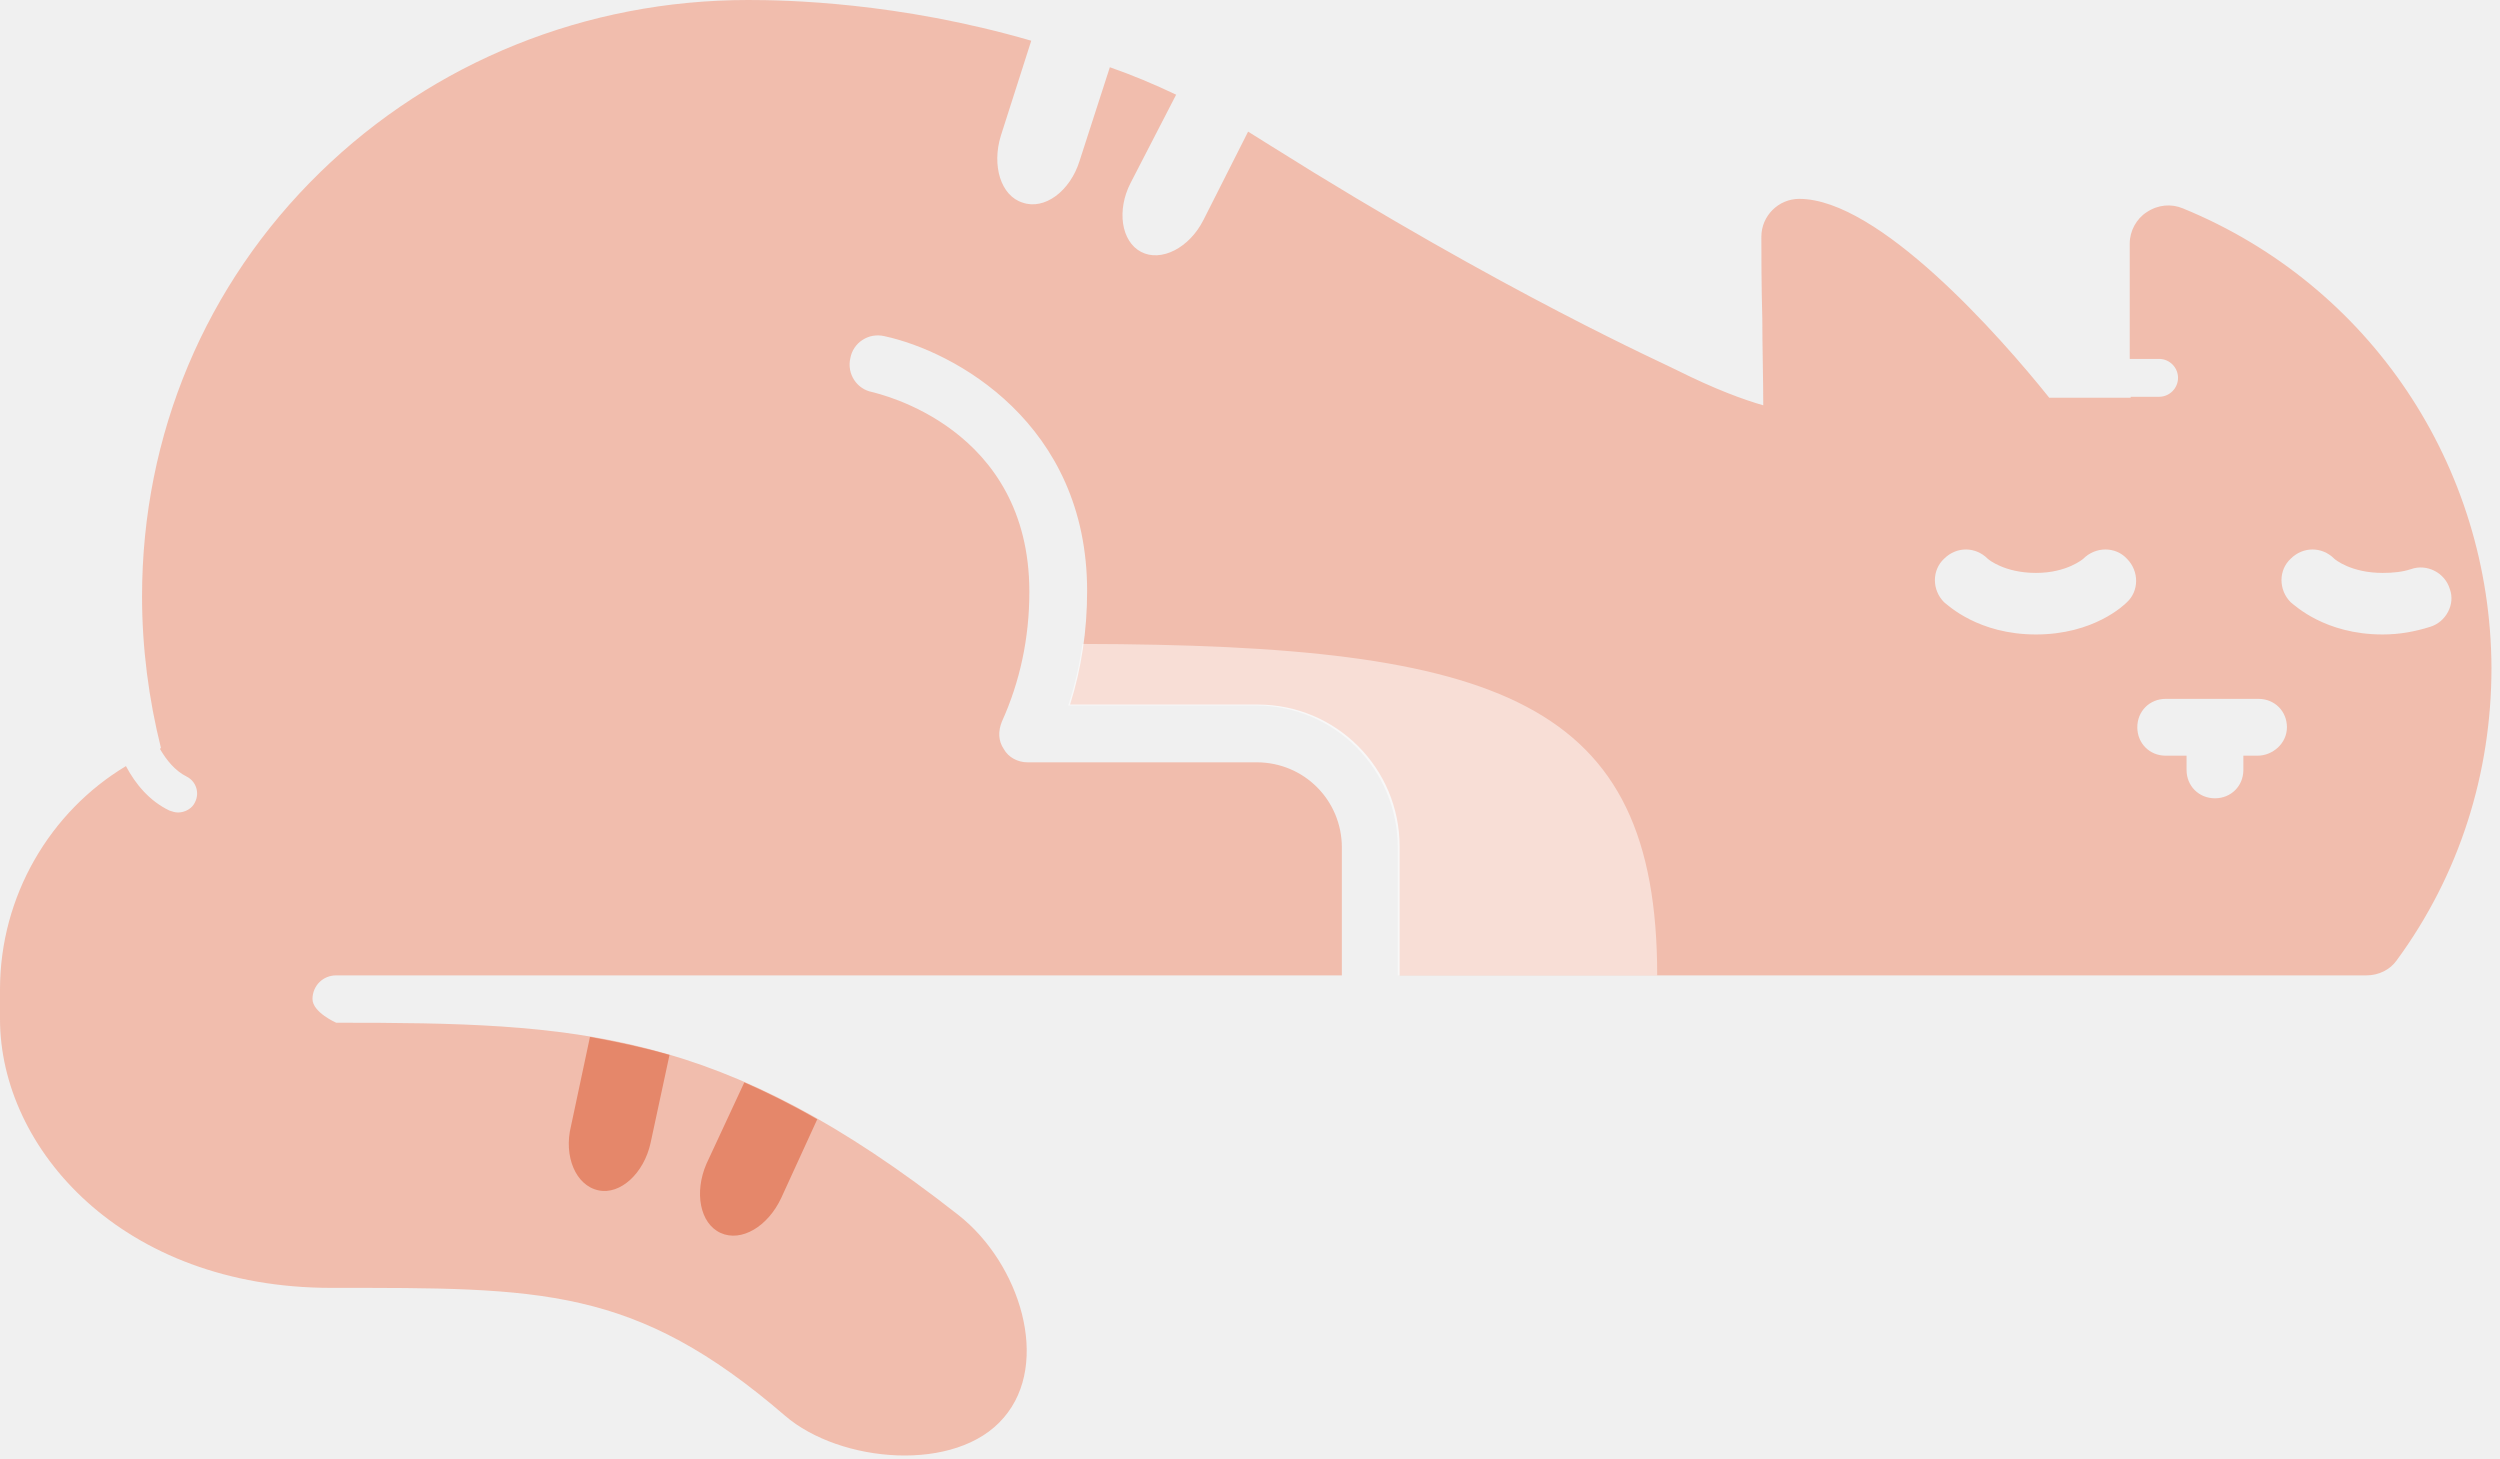
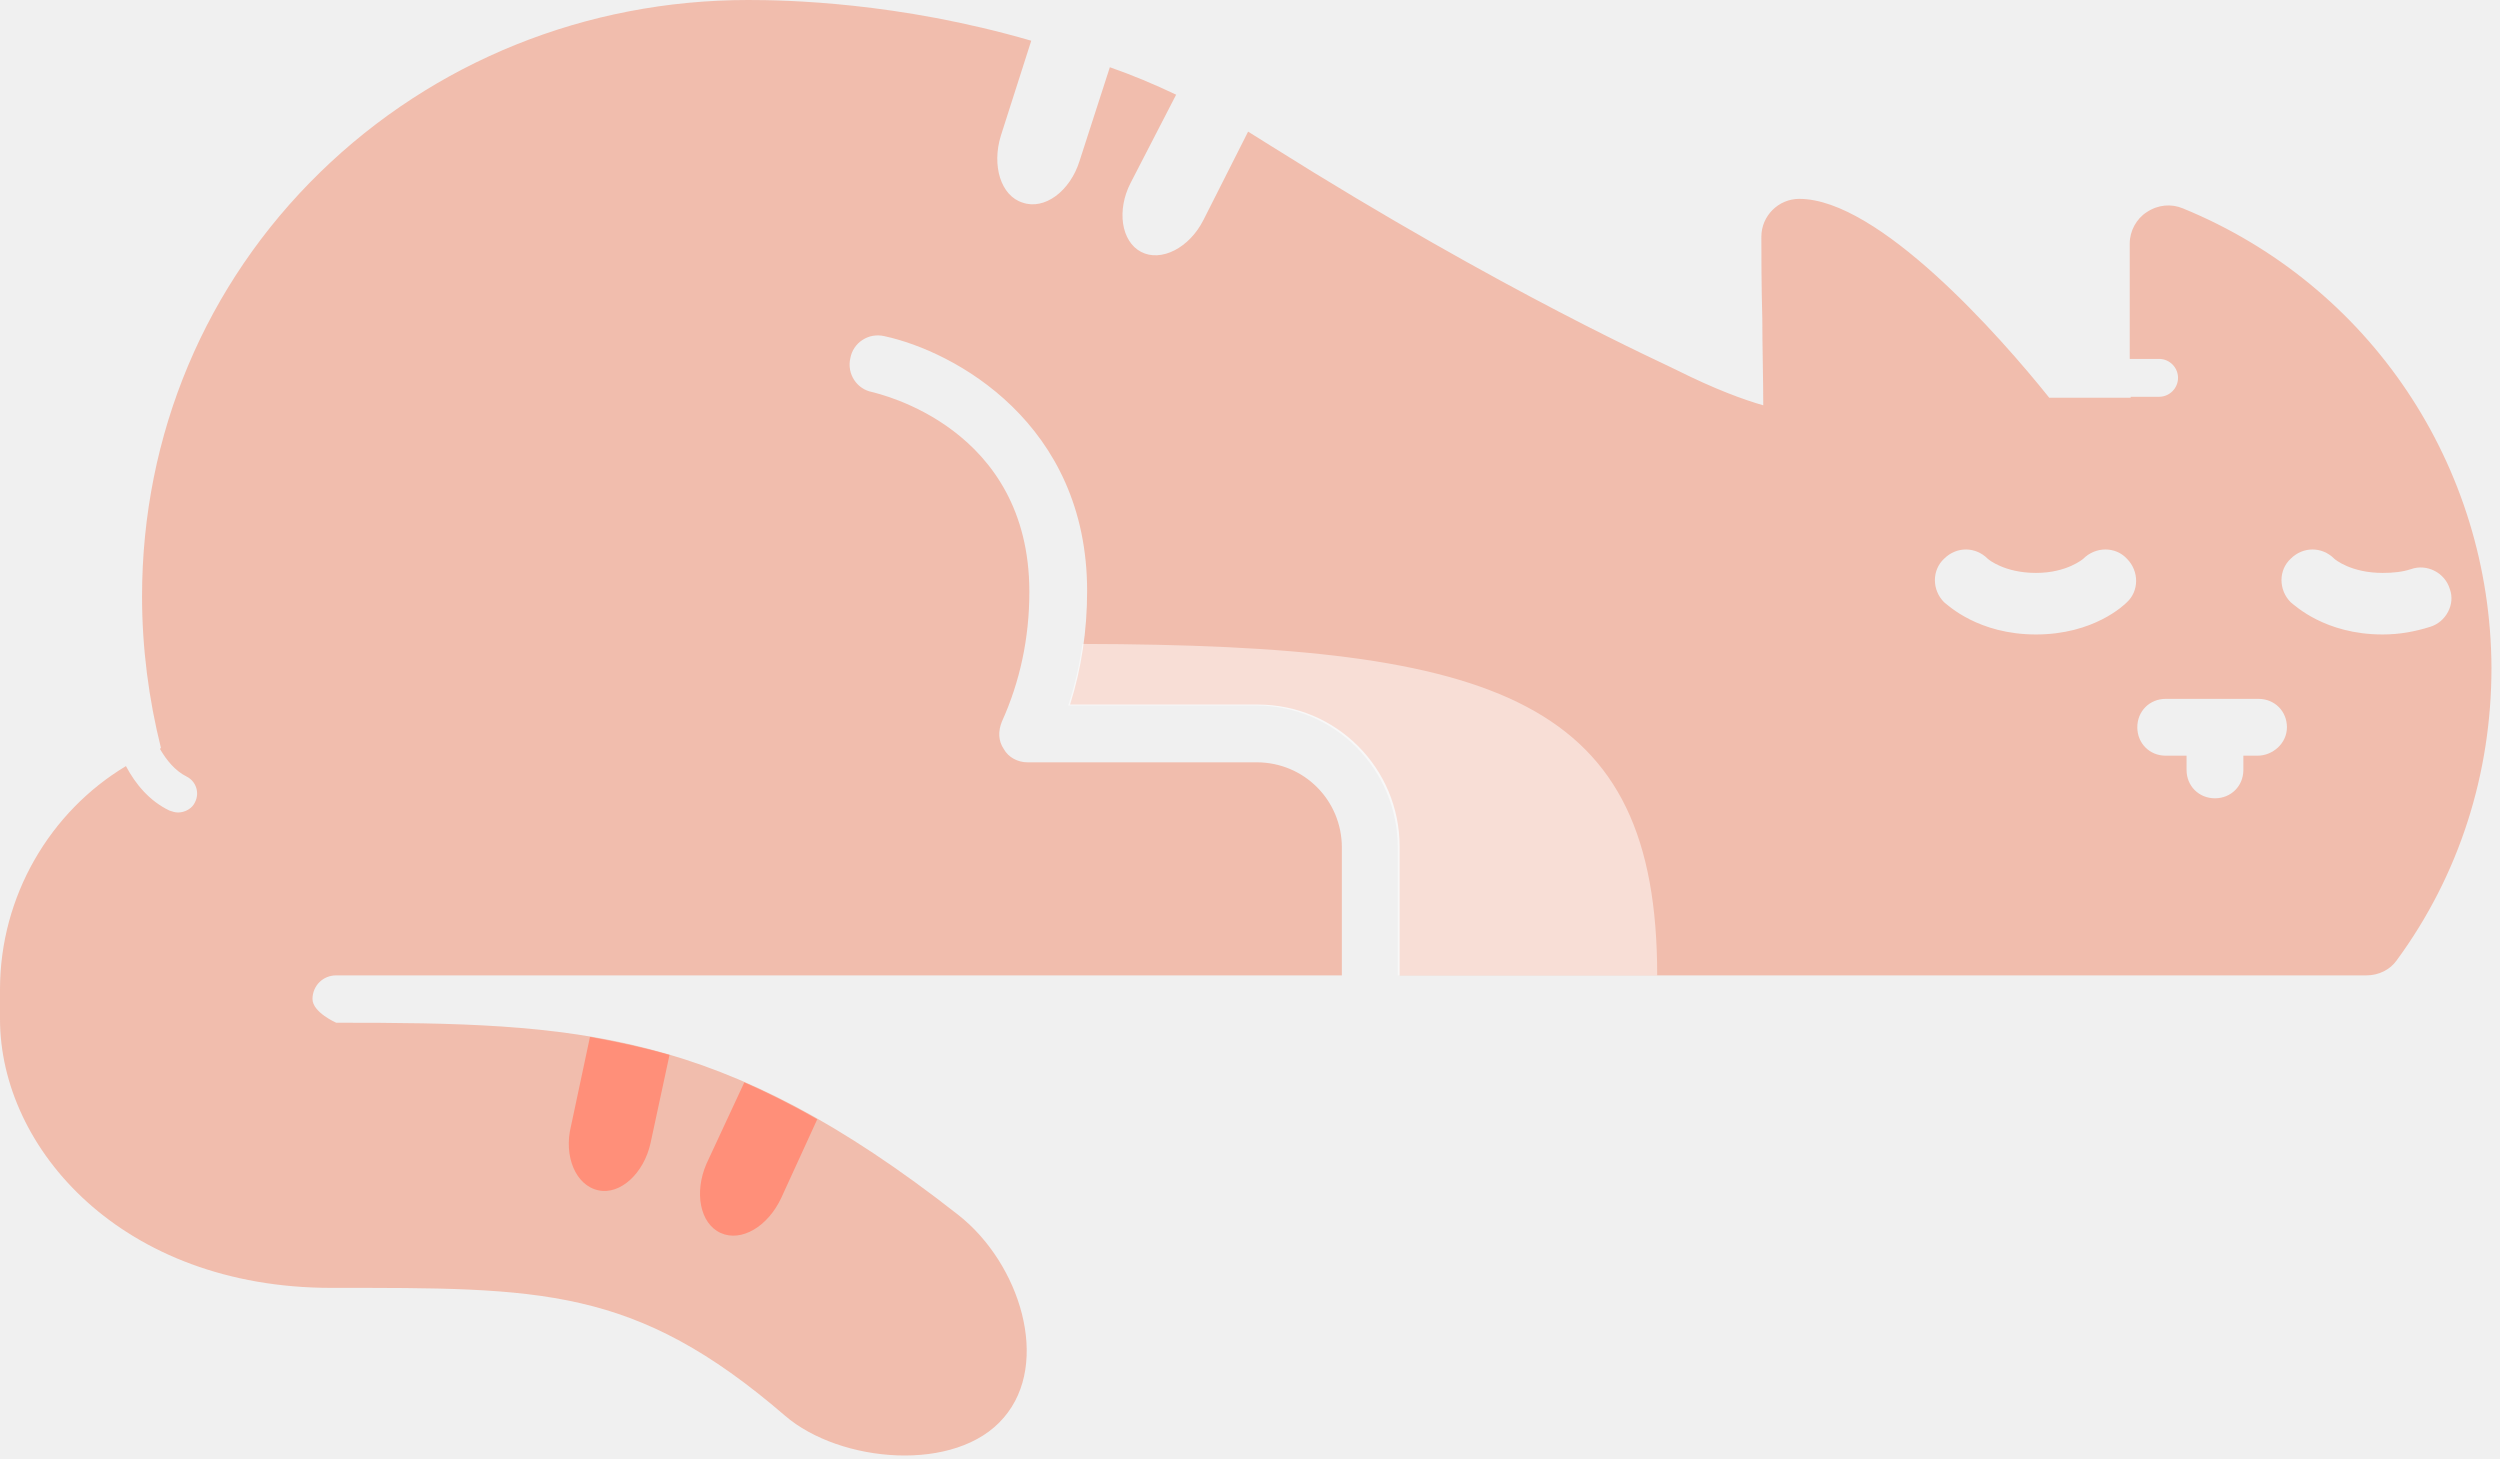
<svg xmlns="http://www.w3.org/2000/svg" version="1.1" id="Layer_1" x="0px" y="0px" viewBox="0 0 264 154" style="enable-background:new 0 0 264 154;" xml:space="preserve">
  <style type="text/css">
	.st0{fill:#F1BDAD;}
	.st1{fill:#FF6666;}
- 	.st2{fill:#E5876A;}
+ 	.st2{fill:#FF8F79;}
	.st3{fill:none;stroke:#FF6666;stroke-width:6;stroke-linecap:round;stroke-linejoin:round;stroke-miterlimit:10;}
	.st4{opacity:0.5;fill:#FFFFFF;}
</style>
  <path class="st0" d="M230.5,22c-1.2-0.5-2.6-0.4-3.8,0.4c-1.1,0.7-1.8,2-1.8,3.3v12.2h3.1c1.1,0,2,0.9,2,2s-0.9,2-2,2H225V42h-8.6  c-5.2-6.5-18-21-26.4-21c-2.2,0-4,1.8-4,4c0,1.7,0,5,0.1,8.7c0,3,0.1,6.2,0.1,9.1c-2.1-0.6-5.1-1.7-9.1-3.7  c-0.9-0.5-18.1-8.1-42.9-23.7c-0.8-0.5-1.6-1-2.4-1.5l-4.7,9.3c-1.5,3-4.5,4.5-6.6,3.4c-2.1-1.1-2.6-4.4-1.1-7.3l4.8-9.3  c-2.3-1.1-4.7-2.1-7-2.9l-3.2,9.9c-1,3.2-3.7,5.2-6,4.4c-2.3-0.7-3.3-3.9-2.3-7.1l3.2-10C94.8,0.2,82.9,0,79,0  C61.9,0,45.8,6.5,33.8,18.2C21.7,30,15,45.9,15,63c0,5.4,0.7,10.8,2,16c0,0-0.1,0-0.1,0.1c0.7,1.2,1.6,2.3,2.8,2.9  c1,0.5,1.4,1.7,0.9,2.7c-0.3,0.7-1.1,1.1-1.8,1.1c-0.3,0-0.6-0.1-0.9-0.2c-2.1-1-3.6-2.8-4.6-4.7C5.3,85.7,0,94.6,0,104.5v3.1  C0,121.3,12.9,136,35,136s32-0.2,47.9,13.5c5.8,5,18.1,6.1,23.1,0.2c5-5.8,1.7-16.3-4.8-21.4C76.1,108.6,61,108,35.5,108  c0,0-2.5-1.1-2.5-2.5s1.1-2.5,2.5-2.5h106.2V89.5c0-5-4-9-9-9h-24.2c-1,0-2-0.5-2.5-1.4c-0.6-0.9-0.6-1.9-0.2-2.9  c1.9-4.2,2.9-8.8,2.9-13.7c0-17.4-15.9-20.9-16.6-21.1c-1.6-0.3-2.7-1.9-2.3-3.6c0.3-1.6,1.9-2.7,3.6-2.3  c7.4,1.6,21.4,9.2,21.4,26.9c0,4.2-0.6,8.2-1.8,12l19.8,0c8.3,0,15,6.7,15,15V103h102.1c1.3,0,2.5-0.6,3.2-1.6  c6.6-9,10-19.7,10-30.9C263,49.2,250.3,30.1,230.5,22z M215,67c-6.1,0-9.3-3.1-9.7-3.4c-1.3-1.3-1.3-3.4,0-4.6  c1.3-1.3,3.3-1.3,4.6,0c0.1,0.1,1.8,1.5,5.1,1.5c3.3,0,5-1.5,5-1.5c1.3-1.3,3.4-1.3,4.6,0c1.3,1.3,1.3,3.4,0,4.6  C224.3,63.9,221.1,67,215,67z M238.4,79.8h-1.5v1.5c0,1.7-1.3,3-3,3s-3-1.3-3-3v-1.5h-2.2c-1.7,0-3-1.3-3-3s1.3-3,3-3h9.8  c1.7,0,3,1.3,3,3S240,79.8,238.4,79.8z M256.6,66.2c-1.6,0.5-3.2,0.8-5,0.8c-6.1,0-9.3-3.1-9.7-3.4c-1.3-1.3-1.3-3.4,0-4.6  c1.3-1.3,3.3-1.3,4.6,0c0.1,0.1,1.8,1.5,5.1,1.5c1.1,0,2.1-0.1,3-0.4c1.7-0.6,3.6,0.4,4.1,2.1C259.3,63.8,258.3,65.7,256.6,66.2z" />
  <path class="st1" d="M139.5,98" />
  <path class="st2" d="M63.2,125.7c2.3,0.5,4.8-1.8,5.5-5l2-9.3c-2.8-0.8-5.6-1.4-8.4-1.9l-2,9.4C59.5,122.1,60.8,125.2,63.2,125.7z" />
  <path class="st2" d="M76.1,130.2c2.2,1,5-0.7,6.4-3.7l3.8-8.3c-2.6-1.5-5.2-2.8-7.7-3.9l-4,8.6C73.3,125.9,73.9,129.2,76.1,130.2z" />
  <path class="st3" d="M144.7,97.5" />
  <path class="st4" d="M175,103c0-29.1-16.6-34.9-60.7-35c-0.3,2.2-0.8,4.4-1.5,6.5l19.8,0c8.3,0,15,6.7,15,15V103H175z" />
</svg>
